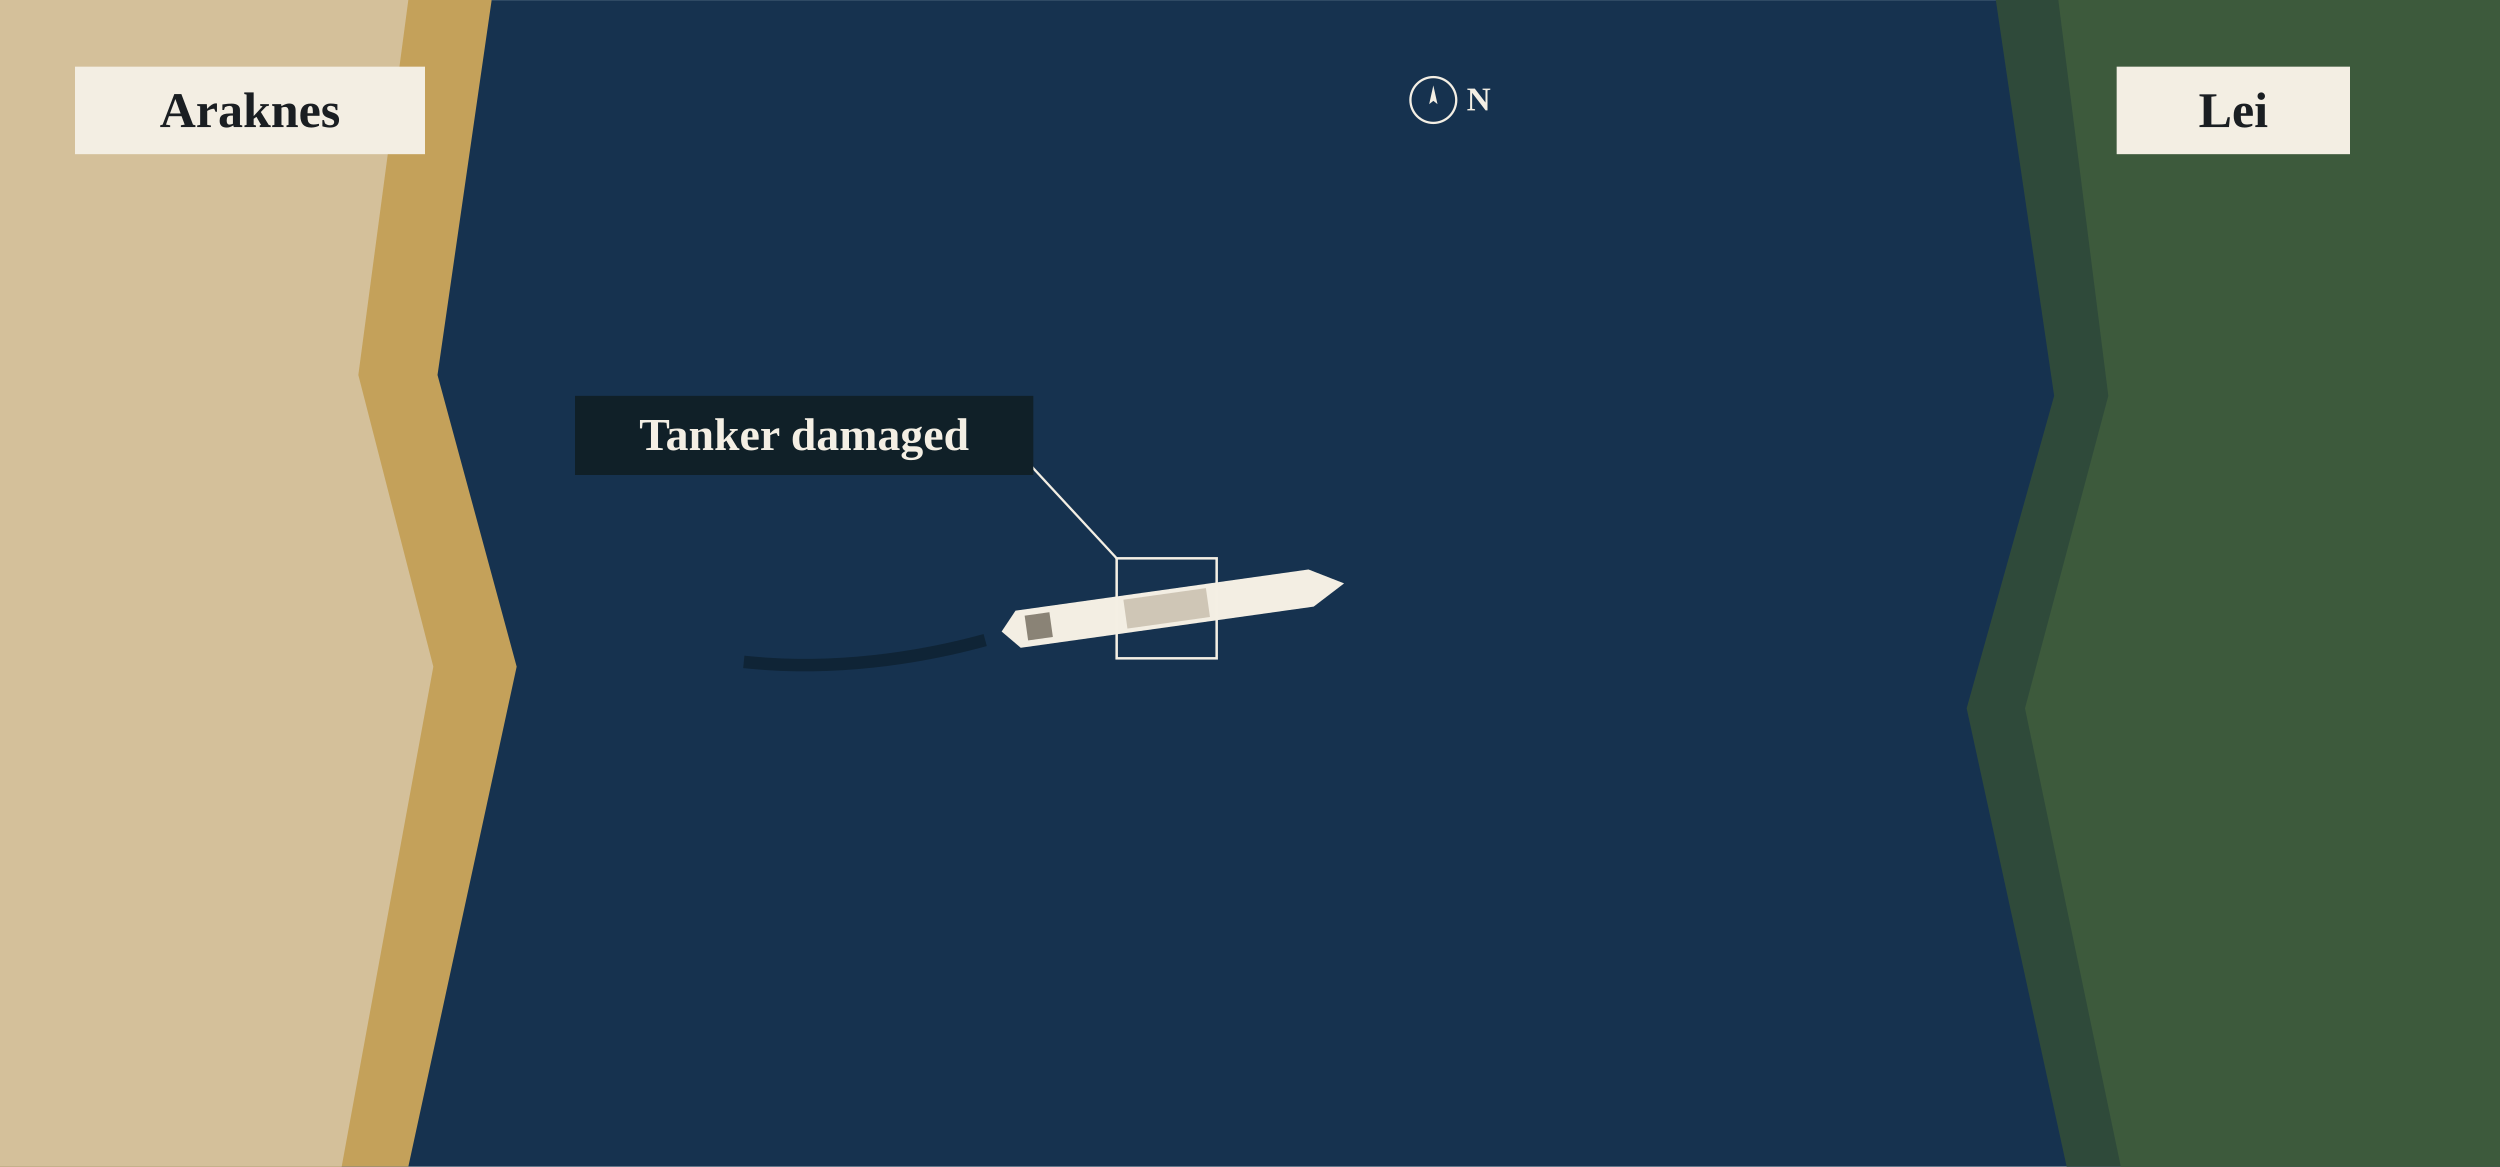
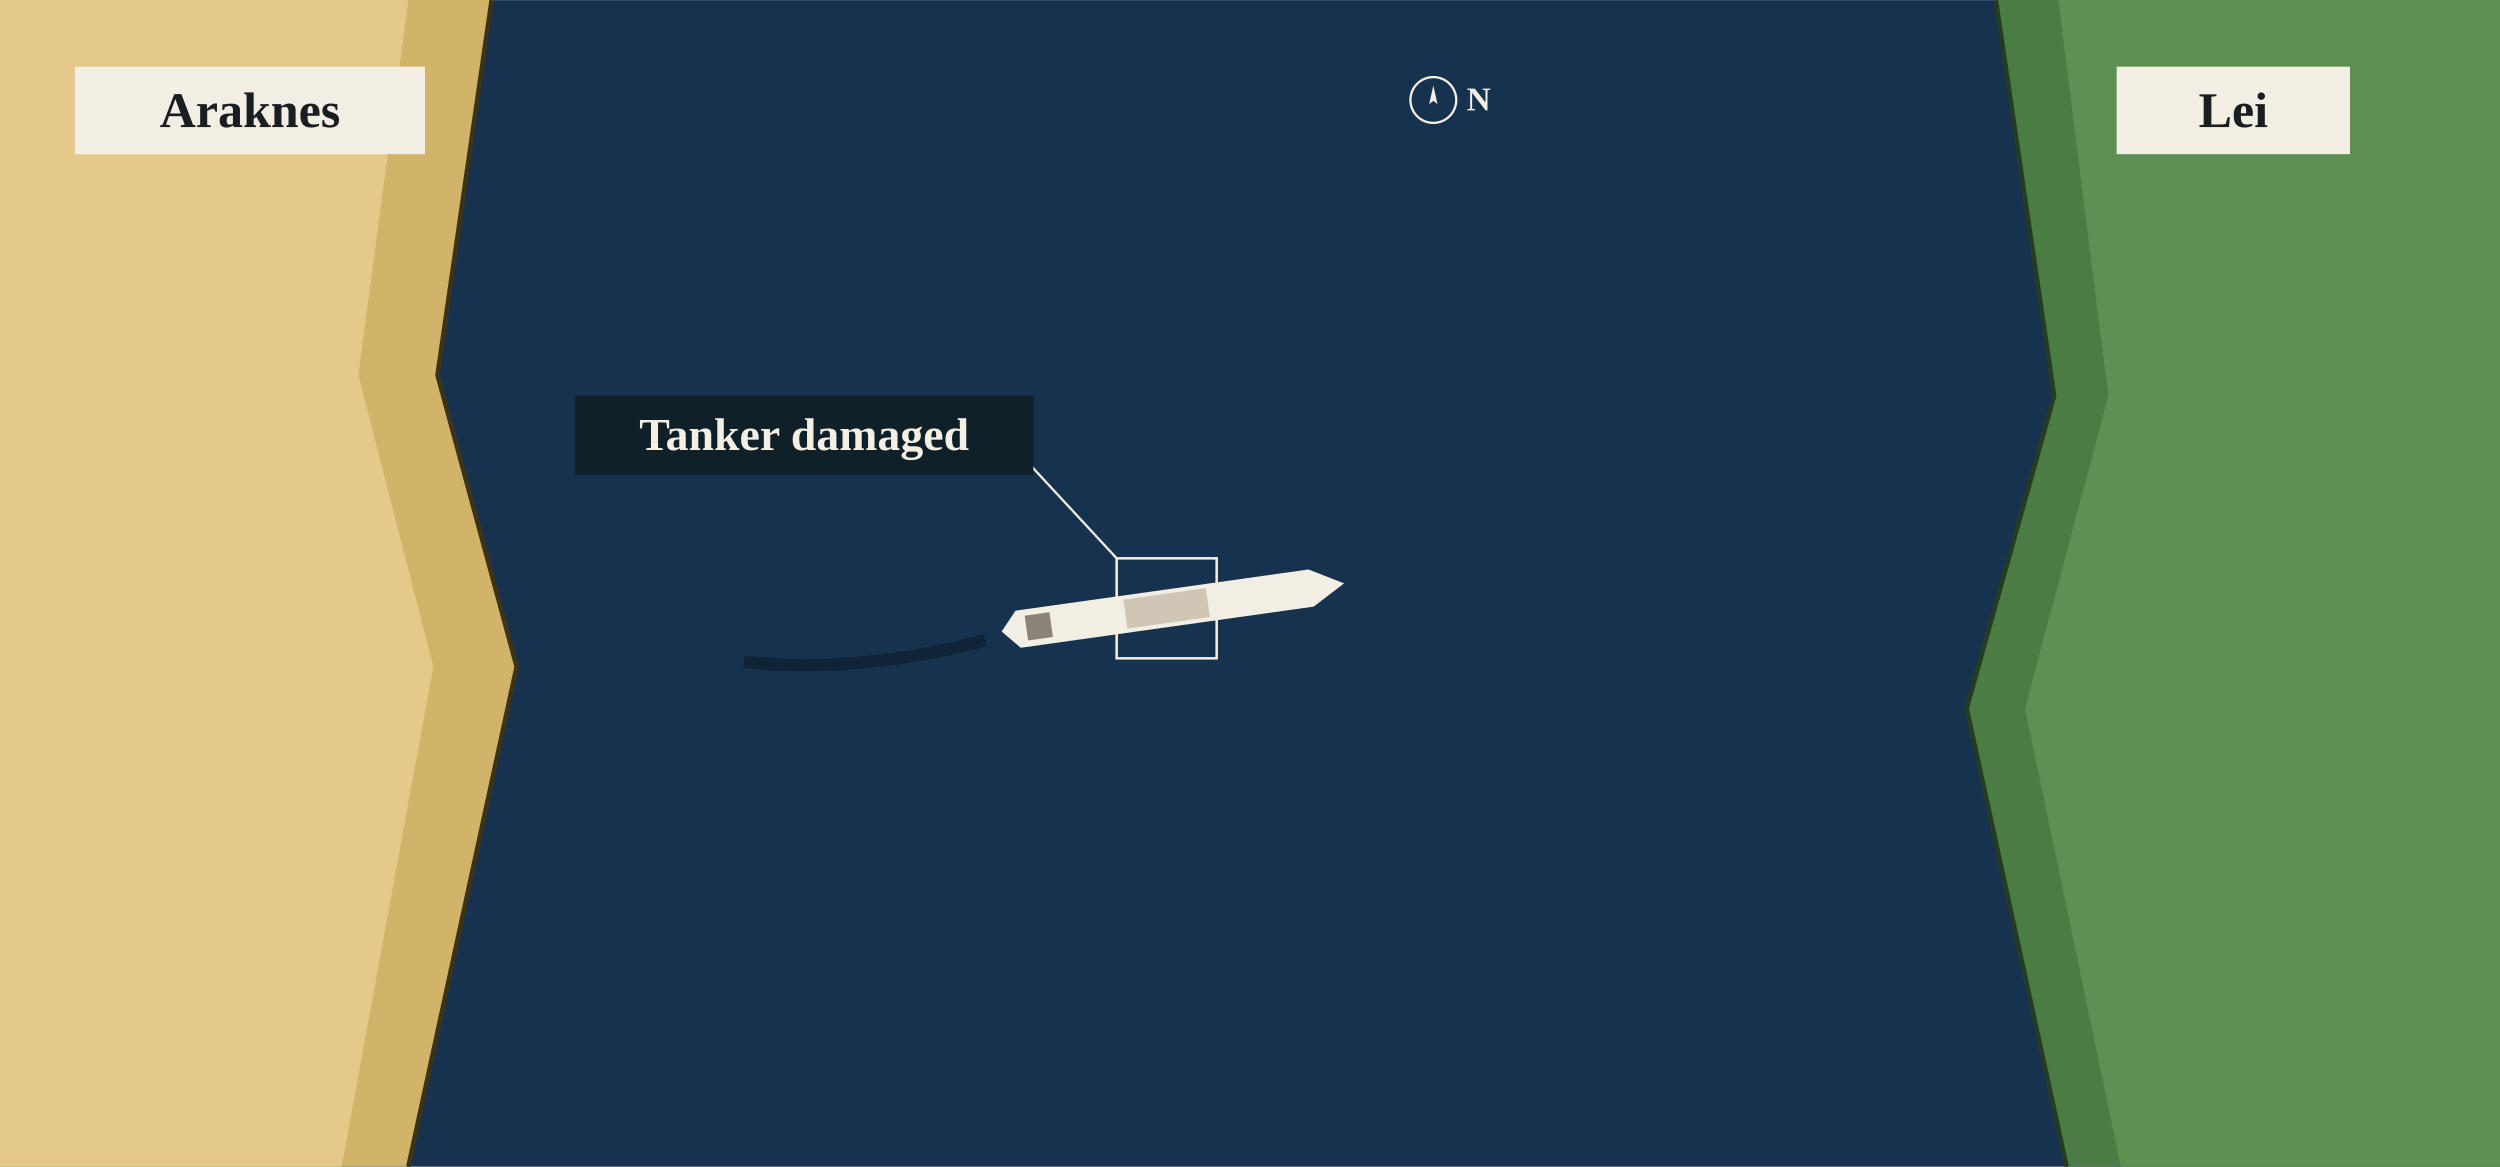
<svg xmlns="http://www.w3.org/2000/svg" viewBox="0 0 1200 560">
  <style>
  .sat-layer { display: none; }
  svg[data-beat="route"] .b-route,
  svg[data-beat="advice"] .b-route,
  svg[data-beat="advice"] .b-advice,
  svg[data-beat="upgrade"] .b-upgrade,
  svg[data-beat="second"] .b-second,
  svg[data-beat="second"] .b-read,
  svg[data-beat="acts"] .b-second,
  svg[data-beat="acts"] .b-acts,
  svg[data-beat="lei"] .b-second,
  svg[data-beat="lei"] .b-acts,
  svg[data-beat="lei"] .b-lei { display: inline; }
  @media (prefers-reduced-motion: reduce) {
    .sat-motion { display: none !important; }
  }
</style>
  <defs>
    <symbol id="hull-tanker" overflow="visible">
      <path d="M-72,-9 L70,-9 L86,0 L70,9 L-72,9 L-80,0 Z" fill="#f3eee3" />
      <rect x="-20" y="-7" width="40" height="14" fill="#cfc6b6" />
      <rect x="-68" y="-6" width="12" height="12" fill="#8a8376" />
    </symbol>
    <symbol id="hull-merchant" overflow="visible">
      <path d="M-42,-7 L40,-7 L50,0 L40,7 L-42,7 L-48,0 Z" fill="#efe9dc" />
      <rect x="4" y="-5" width="16" height="10" fill="#c8c0b0" />
    </symbol>
    <symbol id="hull-navy" overflow="visible">
      <path d="M-48,-6 L46,-6 L56,0 L46,6 L-48,6 L-54,0 Z" fill="#e4e8ec" />
      <rect x="10" y="-4" width="16" height="8" fill="#1c2430" />
      <rect x="32" y="-2" width="4" height="4" fill="#7a2e2b" />
    </symbol>
  </defs>
  <rect width="1200" height="560" fill="#16324f" />
-   <path d="M0 0 H236 L210 180 L248 320 L196 560 H0 Z" fill="#c4a15a" />
-   <path d="M0 0 H196 L172 180 L208 320 L164 560 H0 Z" fill="#d4c09a" />
-   <path d="M1200 0 H958 L986 190 L944 340 L992 560 H1200 Z" fill="#2f4a3a" />
-   <path d="M1200 0 H988 L1012 190 L972 340 L1018 560 H1200 Z" fill="#3d5a3c" />
+   <g class="land">
+     <path d="M0 0 H236 L210 180 L248 320 L196 560 H0 Z" fill="#d2b36a" />
+     <path d="M0 0 H196 L172 180 L208 320 L164 560 H0 Z" fill="#e4c98a" />
+     <path d="M1200 0 H958 L986 190 L944 340 L992 560 H1200 Z" fill="#4a7c43" />
+     <path d="M1200 0 H988 L1012 190 L972 340 L1018 560 H1200 Z" fill="#5d9154" />
+     <path d="M236 0 L210 180 L248 320 L196 560" fill="none" stroke="#3d3318" stroke-width="2.2" />
+     <path d="M958 0 L986 190 L944 340 L992 560" fill="none" stroke="#243d20" stroke-width="2.2" />
+   </g>
  <path d="M236 0 L958 0" stroke="#8aa0ad" stroke-width="0.6" opacity="0.35" />
  <g transform="translate(688,48)" fill="none" stroke="#f4efe4" font-family="Source Sans 3, Liberation Sans, sans-serif" font-size="16" font-weight="700">
    <circle cx="0" cy="0" r="11" stroke-width="1.1" />
    <path d="M0,-7 L2,2 L0,0.4 L-2,2 Z" fill="#f4efe4" stroke="none" />
    <text x="16" y="5" fill="#f4efe4" stroke="none">N</text>
  </g>
  <path d="M360,318 C400,322 440,316 470,308" fill="none" stroke="#0f2436" stroke-width="6" stroke-linecap="square" />
  <use href="#hull-tanker" transform="translate(560,292) rotate(-8)" />
  <rect x="536" y="268" width="48" height="48" fill="none" stroke="#f4efe4" stroke-width="1.2" />
  <line x1="536" y1="268" x2="486" y2="214" stroke="#f4efe4" stroke-width="1.1" />
  <g font-family="Source Sans 3, Liberation Sans, sans-serif" font-weight="700">
    <rect x="36" y="32" width="168" height="42" fill="#f3eee3" />
    <text x="120" y="61" text-anchor="middle" fill="#1a1e22" font-size="24">Araknes</text>
    <rect x="1016" y="32" width="112" height="42" fill="#f3eee3" />
    <text x="1072" y="61" text-anchor="middle" fill="#1a1e22" font-size="24">Lei</text>
    <rect x="276" y="190" width="220" height="38" fill="#102028" />
    <text x="386" y="216" text-anchor="middle" fill="#f4efe4" font-size="22">Tanker damaged</text>
  </g>
  <g class="sat-layer b-route" font-family="Source Sans 3, Liberation Sans, sans-serif" font-weight="700">
    <rect x="276" y="400" width="600" height="84" fill="#102028" />
    <text x="296" y="434" fill="#f4efe4" font-size="21">Araknes says Lei meant to disrupt trade</text>
    <text x="296" y="464" fill="#f4efe4" font-size="21">Lei says an old mine, or a breakdown</text>
  </g>
  <g class="sat-layer b-advice" font-family="Source Sans 3, Liberation Sans, sans-serif" font-weight="700">
    <circle cx="430" cy="150" r="10" fill="none" stroke="#f4efe4" stroke-width="1.4" />
    <circle cx="430" cy="150" r="14" fill="none" stroke="#f4efe4" stroke-width="1.15" class="sat-motion">
      <animate attributeName="r" values="14;46" dur="3.6s" repeatCount="indefinite" />
      <animate attributeName="opacity" values="0.75;0" dur="3.6s" repeatCount="indefinite" />
    </circle>
    <line x1="440" y1="158" x2="520" y2="250" stroke="#f4efe4" stroke-width="1.1" stroke-dasharray="3 5" />
    <rect x="318" y="72" width="224" height="38" fill="#102028" />
    <text x="430" y="98" text-anchor="middle" fill="#f4efe4" font-size="21">Asking ORACLE</text>
  </g>
  <g class="sat-layer b-upgrade" font-family="Source Sans 3, Liberation Sans, sans-serif" font-weight="700">
    <g fill="none" stroke="#d9c7a2" stroke-width="1.3">
      <circle cx="470" cy="168" r="14" />
      <circle cx="700" cy="210" r="14" />
      <circle cx="620" cy="430" r="14" />
    </g>
    <g fill="none" stroke="#d9c7a2" stroke-width="1.1" class="sat-motion">
      <circle cx="470" cy="168" r="16">
        <animate attributeName="r" values="16;40" dur="4.4s" repeatCount="indefinite" />
        <animate attributeName="opacity" values="0.7;0" dur="4.4s" repeatCount="indefinite" />
      </circle>
      <circle cx="700" cy="210" r="16">
        <animate attributeName="r" values="16;40" dur="4.4s" begin="1.4s" repeatCount="indefinite" />
        <animate attributeName="opacity" values="0.7;0" dur="4.4s" begin="1.4s" repeatCount="indefinite" />
      </circle>
      <circle cx="620" cy="430" r="16">
        <animate attributeName="r" values="16;40" dur="4.4s" begin="2.8s" repeatCount="indefinite" />
        <animate attributeName="opacity" values="0.7;0" dur="4.4s" begin="2.8s" repeatCount="indefinite" />
      </circle>
    </g>
    <rect x="488" y="66" width="196" height="38" fill="#102028" />
    <text x="586" y="92" text-anchor="middle" fill="#f4efe4" font-size="21">On the watch</text>
  </g>
  <g class="sat-layer b-second">
    <use href="#hull-merchant" transform="translate(820,168) rotate(-6)" />
    <rect x="798" y="146" width="44" height="44" fill="none" stroke="#f4efe4" stroke-width="1.1" stroke-dasharray="3 3" />
    <circle cx="820" cy="168" r="22" fill="none" stroke="#f4efe4" stroke-width="1" class="sat-motion">
      <animate attributeName="r" values="22;40" dur="3.2s" repeatCount="indefinite" />
      <animate attributeName="opacity" values="0.7;0" dur="3.2s" repeatCount="indefinite" />
    </circle>
    <line x1="798" y1="146" x2="730" y2="112" stroke="#f4efe4" stroke-width="1.1" />
    <g font-family="Source Sans 3, Liberation Sans, sans-serif" font-weight="700">
      <rect x="548" y="72" width="176" height="38" fill="#102028" />
      <text x="636" y="98" text-anchor="middle" fill="#f4efe4" font-size="21">No contact</text>
    </g>
  </g>
  <g class="sat-layer b-read" font-family="Source Sans 3, Liberation Sans, sans-serif" font-weight="700">
    <rect x="276" y="400" width="380" height="78" fill="#102028" />
    <text x="296" y="432" fill="#d9c7a2" font-size="20">ORACLE 62%</text>
    <text x="296" y="460" fill="#f4efe4" font-size="21">Lei may target shipping</text>
  </g>
  <g class="sat-layer b-acts" font-family="Source Sans 3, Liberation Sans, sans-serif" font-weight="700">
    <path d="M430,250 A70,70 0 0 1 500,190" fill="none" stroke="#f4efe4" stroke-width="1.3" />
    <path d="M414,262 A96,96 0 0 1 514,174" fill="none" stroke="#f4efe4" stroke-width="1.05" opacity="0.75" class="sat-motion">
      <animate attributeName="opacity" values="0.2;0.85;0.2" dur="3.4s" repeatCount="indefinite" />
    </path>
    <rect x="236" y="122" width="140" height="34" fill="#102028" />
    <text x="306" y="146" text-anchor="middle" fill="#f4efe4" font-size="20">Warning</text>
    <path d="M430,430 C500,410 560,392 630,378" fill="none" stroke="#f4efe4" stroke-width="1.2" stroke-dasharray="5 6" class="sat-motion">
      <animate attributeName="stroke-dashoffset" values="22;0" dur="5.5s" repeatCount="indefinite" />
    </path>
    <use href="#hull-navy" transform="translate(640,372) rotate(-6)" />
    <rect x="348" y="464" width="126" height="34" fill="#102028" />
    <text x="411" y="488" text-anchor="middle" fill="#f4efe4" font-size="20">Patrols</text>
    <use href="#hull-merchant" transform="translate(760,470) rotate(6) scale(0.9)" />
    <rect x="736" y="446" width="48" height="48" fill="none" stroke="#f4efe4" stroke-width="1.1" />
    <rect x="792" y="424" width="152" height="34" fill="#102028" />
    <text x="868" y="448" text-anchor="middle" fill="#f4efe4" font-size="20">Inspection</text>
    <rect x="978" y="162" width="180" height="34" fill="#f3eee3" />
    <text x="1068" y="186" text-anchor="middle" fill="#1a1e22" font-size="20">Talks frozen</text>
  </g>
  <g class="sat-layer b-lei" font-family="Source Sans 3, Liberation Sans, sans-serif" font-weight="700">
    <path d="M900,118 C860,126 830,136 800,148" fill="none" stroke="#f4efe4" stroke-width="1.2" stroke-dasharray="5 6" class="sat-motion">
      <animate attributeName="stroke-dashoffset" values="22;0" dur="6s" repeatCount="indefinite" />
    </path>
    <path d="M760,520 C710,508 660,494 620,482" fill="none" stroke="#f4efe4" stroke-width="1.2" stroke-dasharray="5 6" class="sat-motion">
      <animate attributeName="stroke-dashoffset" values="22;0" dur="6.5s" repeatCount="indefinite" />
    </path>
    <use href="#hull-navy" transform="translate(790,150) rotate(168)" />
    <use href="#hull-navy" transform="translate(610,478) rotate(200)" />
    <rect x="948" y="242" width="220" height="34" fill="#f3eee3" />
    <text x="1058" y="266" text-anchor="middle" fill="#1a1e22" font-size="20">Lei naval forces</text>
  </g>
</svg>
